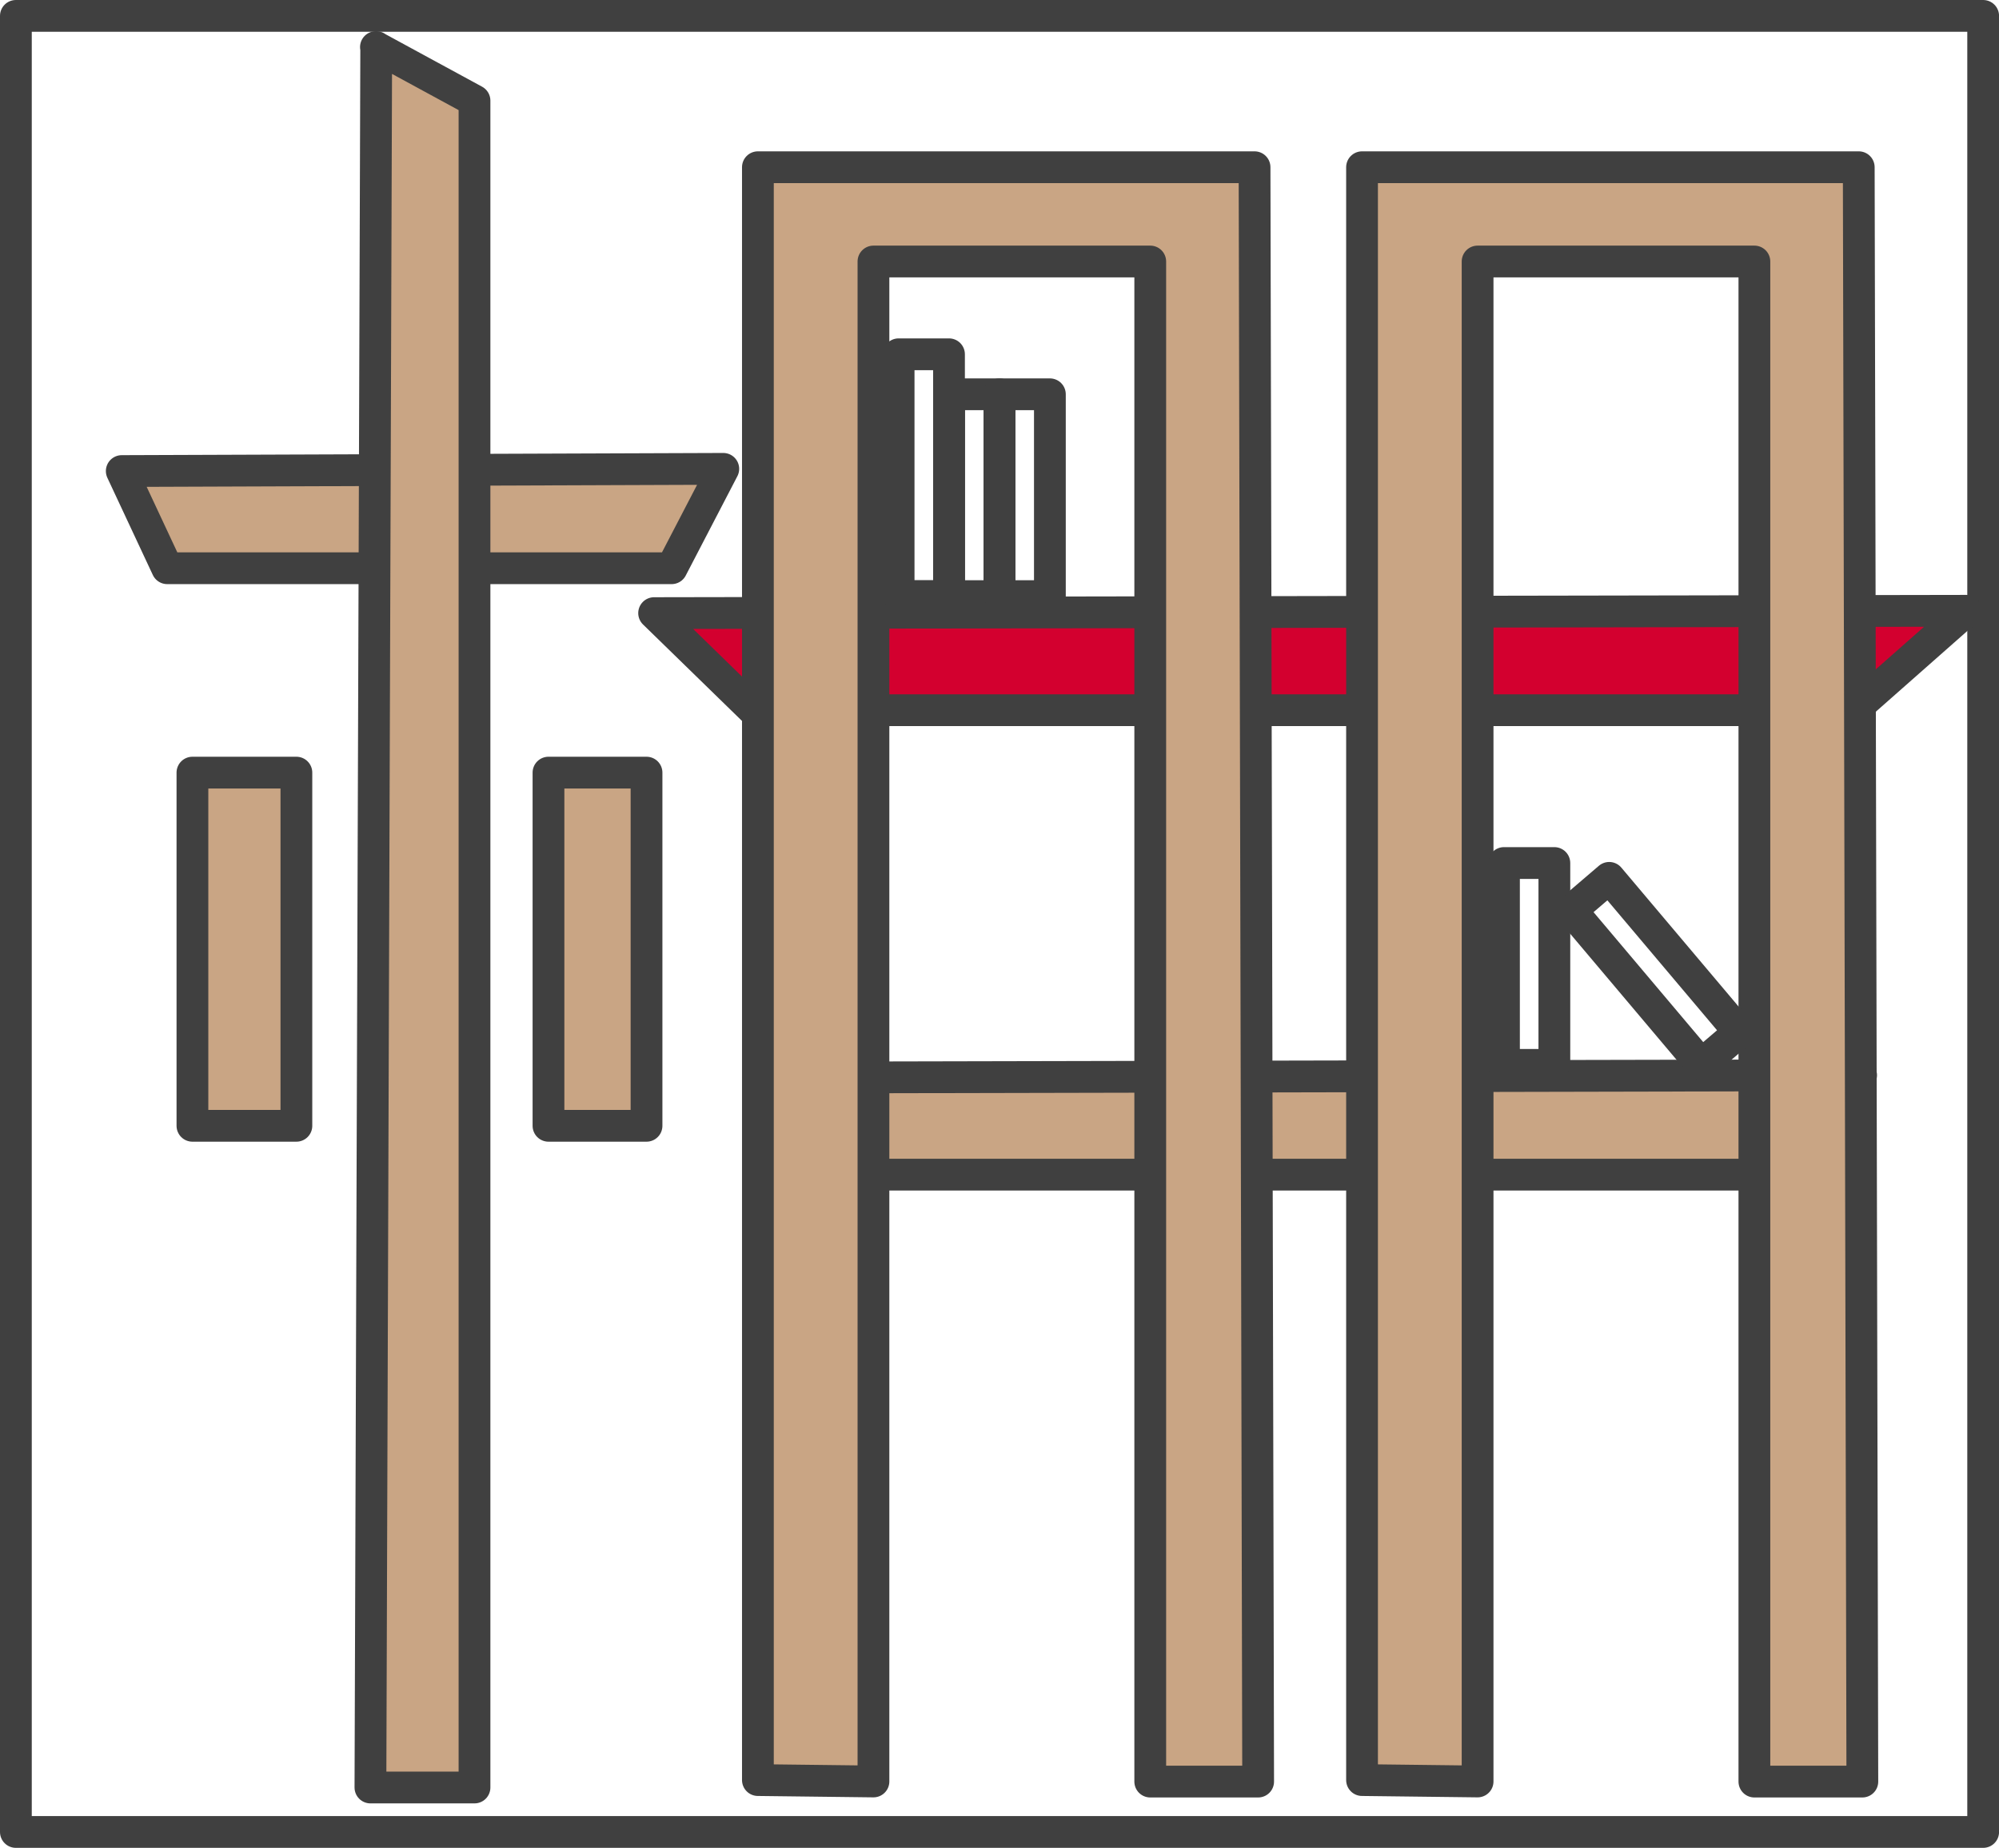
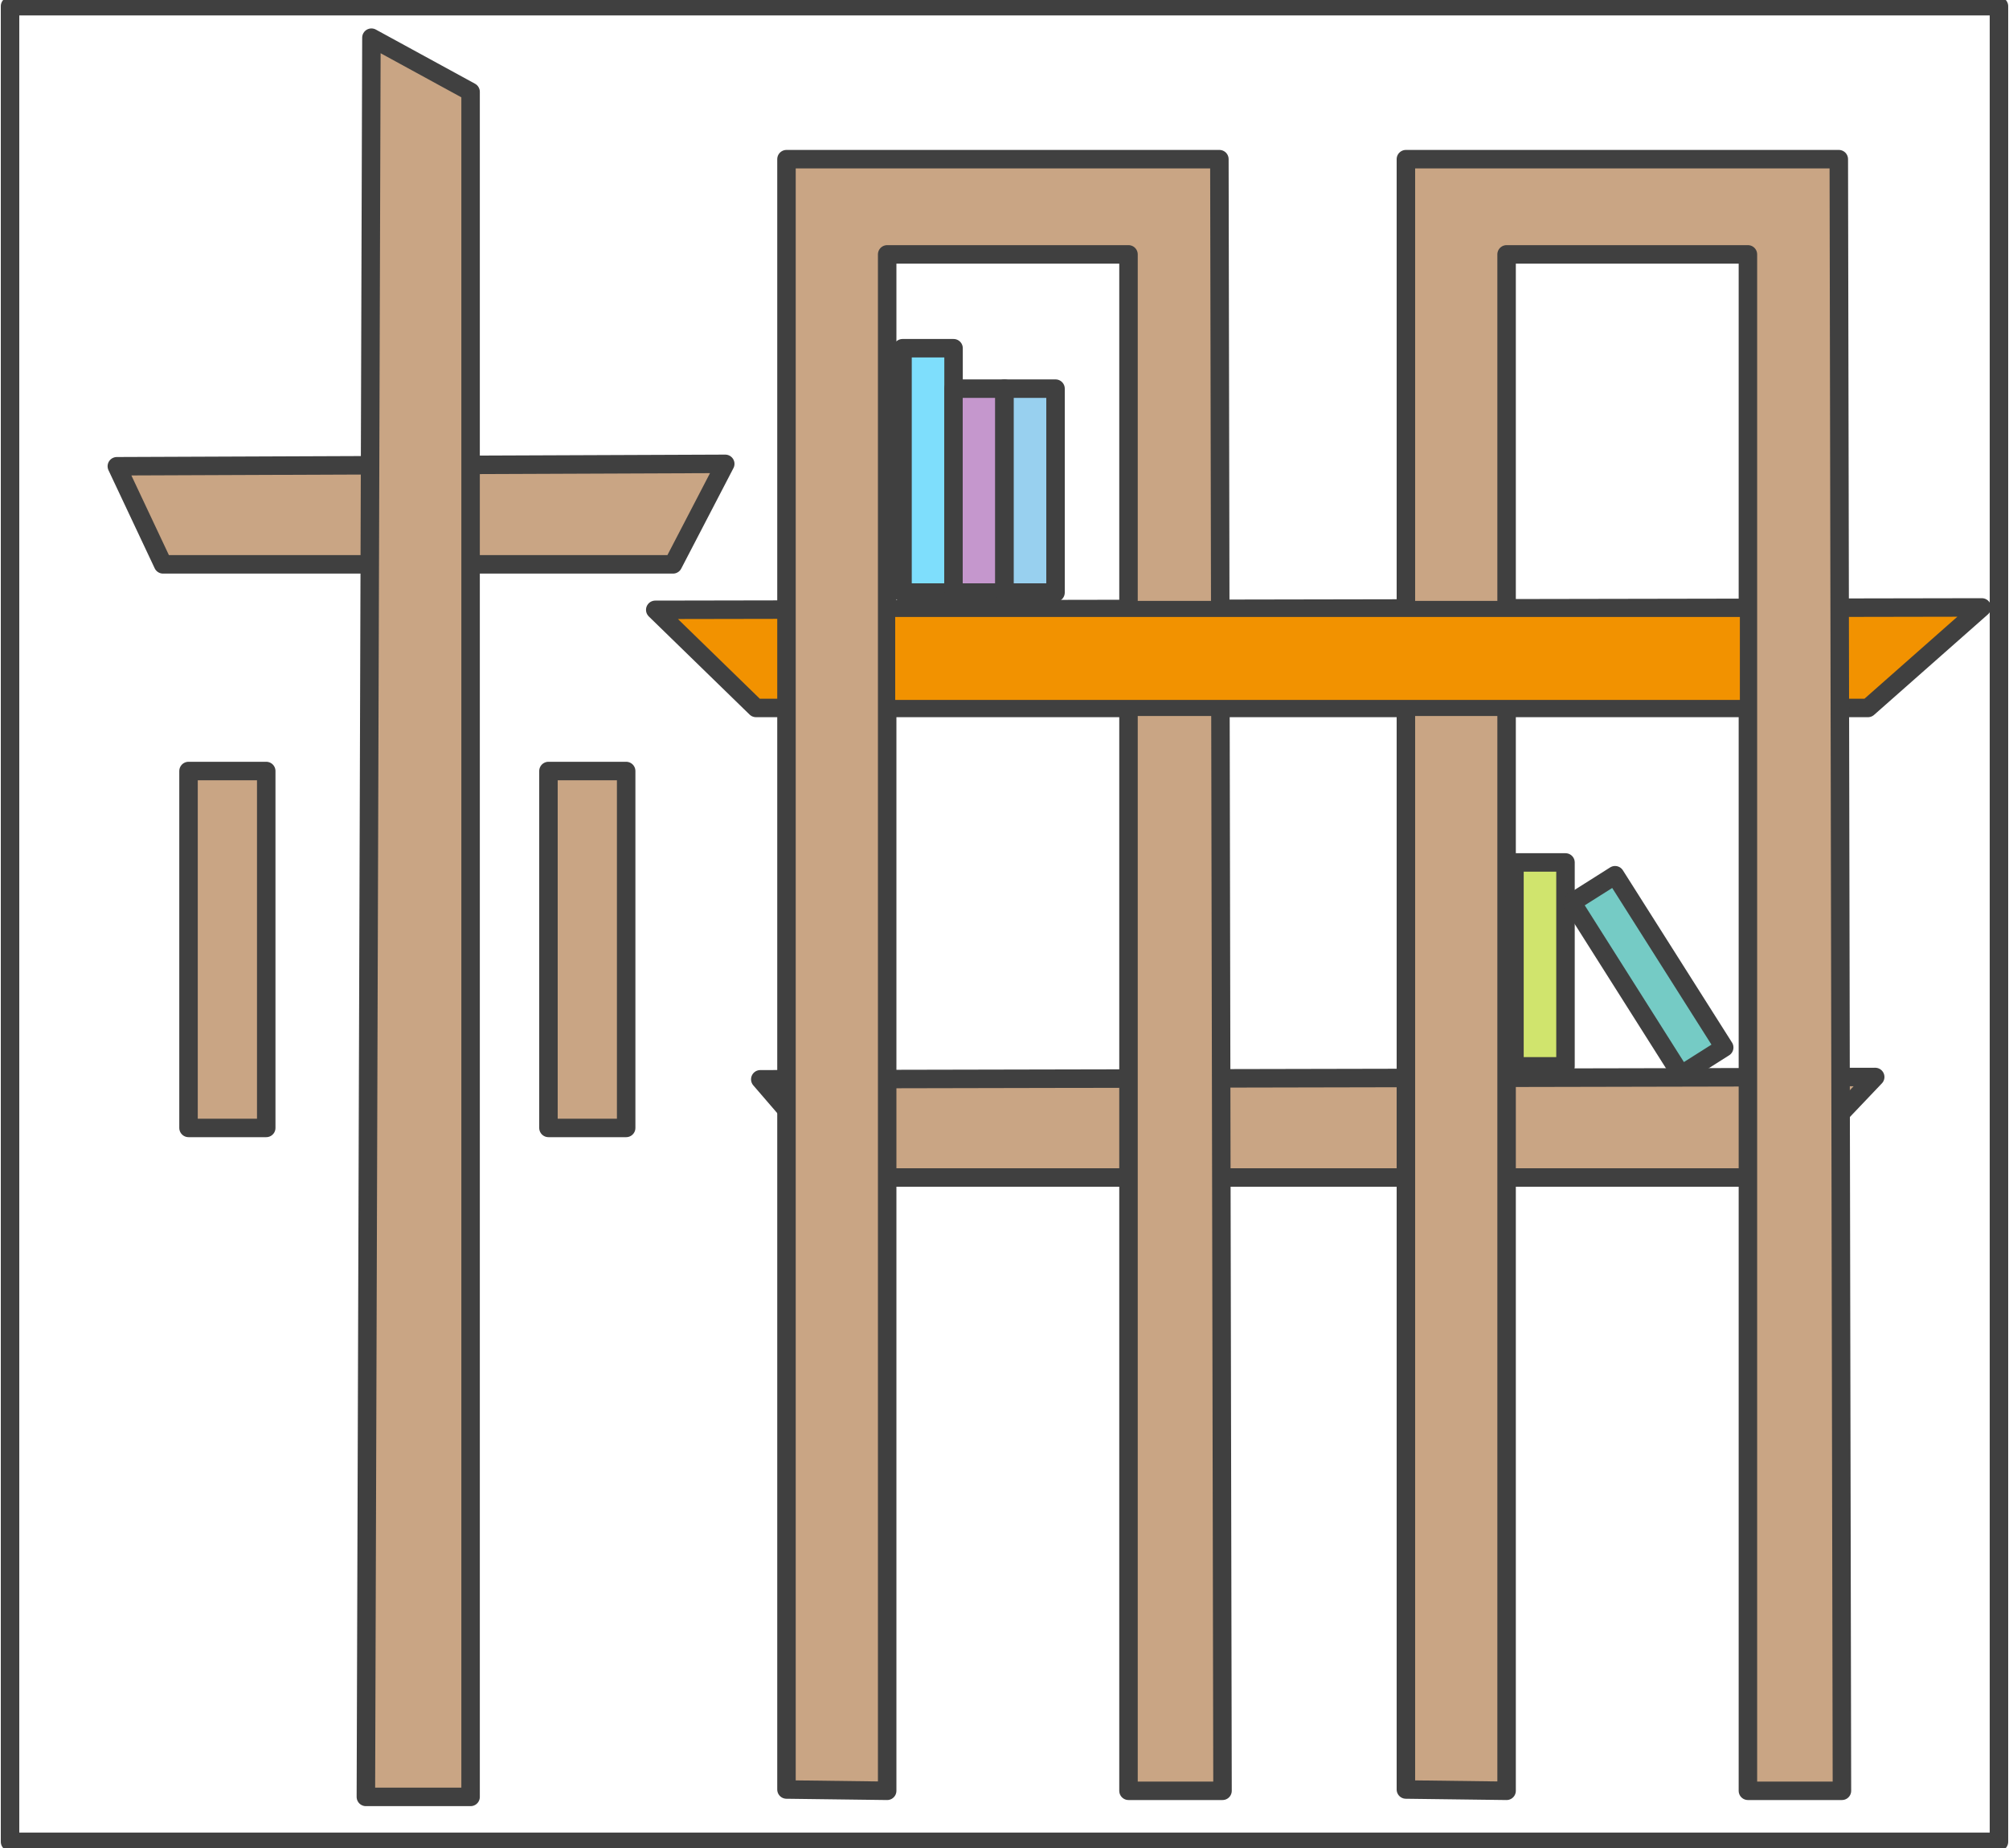
- <svg xmlns="http://www.w3.org/2000/svg" viewBox="0 0 344.78 318.69">
-   <defs>
-     <style>.cls-1{fill:none;}.cls-1,.cls-2,.cls-3,.cls-4{stroke:#404040;stroke-linecap:round;stroke-linejoin:round;stroke-width:5.48px;}.cls-2,.cls-4{fill:#c9a584;}.cls-2,.cls-3{fill-rule:evenodd;}.cls-3{fill:#d3002f;}</style>
-   </defs>
-   <g id="レイヤー_2" data-name="レイヤー 2">
-     <g id="レイヤー_1-2" data-name="レイヤー 1">
-       <rect class="cls-1" x="2.74" y="2.74" width="339.31" height="313.21" />
-       <path class="cls-2" d="M21,81.24,28.84,98h87l8.91-17.14L21,81.24Z" />
-       <path class="cls-3" d="M112.82,105.74,130,122.48H319.69l19.43-17.14-226.3.4Z" />
-       <path class="cls-2" d="M130.72,185.85l14.46,16.73H304.61L321,185.44l-190.23.41Z" />
-       <rect class="cls-4" x="33.19" y="133.25" width="17.93" height="60.91" />
-       <rect class="cls-4" x="94.6" y="133.25" width="16.91" height="60.91" />
-       <path class="cls-2" d="M130.72,28.84V307l19.93.24V45.1h47.74V307.26H217l-.62-278.42Z" />
-       <path class="cls-2" d="M234.92,28.84V307l19.93.24V45.1h47.74V307.26h18.62l-.62-278.42Z" />
-       <path class="cls-2" d="M64.84,8.12l17,9.24V308.28H63.89l1-300.16Z" />
-       <rect class="cls-1" x="259.4" y="148.84" width="8.69" height="34.81" />
-       <path class="cls-1" d="M271,157l22.45,26.6L300,178l-22.45-26.6Z" />
-       <rect class="cls-1" x="154.99" y="61.1" width="8.69" height="41.69" />
-       <rect class="cls-1" x="163.7" y="68" width="8.69" height="34.81" />
-       <rect class="cls-1" x="172.39" y="68" width="8.69" height="34.81" />
-     </g>
+ <svg xmlns="http://www.w3.org/2000/svg" width="100%" height="100%" viewBox="0 0 25 23" version="1.1" xml:space="preserve" style="fill-rule:evenodd;clip-rule:evenodd;stroke-linecap:round;stroke-linejoin:round;stroke-miterlimit:1.5;">
+   <g>
+     <rect x="0.125" y="0.077" width="24.75" height="22.846" style="fill:none;stroke:#404040;stroke-width:0.23px;" />
+     <path d="M1.454,5.803l0.575,1.221l6.346,0l0.65,-1.251l-7.571,0.03Z" style="fill:#c9a584;stroke:#404040;stroke-width:0.23px;" />
+     <path d="M8.154,7.59l1.254,1.221l13.837,0l1.417,-1.251l-16.508,0.03Z" style="fill:#f29200;stroke:#404040;stroke-width:0.23px;" />
+     <path d="M9.461,13.433l1.053,1.222l11.631,-0l1.19,-1.251l-13.874,0.029Z" style="fill:#c9a584;stroke:#404040;stroke-width:0.23px;" />
+     <rect x="2.346" y="9.596" width="0.967" height="4.442" style="fill:#c9a584;stroke:#404040;stroke-width:0.23px;" />
+     <rect x="6.825" y="9.596" width="0.967" height="4.442" style="fill:#c9a584;stroke:#404040;stroke-width:0.23px;" />
+     <path d="M9.787,1.981l0,20.291l1.253,0.016l-0,-19.122l3.003,0l-0,19.122l1.17,0l-0.039,-20.307l-5.387,-0Z" style="fill:#c9a584;stroke:#404040;stroke-width:0.23px;" />
+     <path d="M17.495,1.981l0,20.291l1.253,0.016l-0,-19.122l3.003,0l-0,19.122l1.17,0l-0.039,-20.307l-5.387,-0Z" style="fill:#c9a584;stroke:#404040;stroke-width:0.23px;" />
+     <path d="M4.622,0.469l1.234,0.674l-0,21.221l-1.303,-0l0.069,-21.895Z" style="fill:#c9a584;stroke:#404040;stroke-width:0.23px;" />
+     <rect x="18.846" y="10.734" width="0.635" height="2.538" style="fill:#d0e46d;stroke:#404040;stroke-width:0.23px;" />
+     <path d="M19.562,11.232l1.357,2.145l0.537,-0.34l-1.358,-2.144l-0.536,0.339Z" style="fill:#75cbc5;stroke:#404040;stroke-width:0.23px;" />
+     <rect x="11.231" y="4.334" width="0.635" height="3.041" style="fill:#7edefc;stroke:#404040;stroke-width:0.23px;" />
+     <rect x="11.865" y="4.837" width="0.635" height="2.538" style="fill:#c597cd;stroke:#404040;stroke-width:0.23px;" />
+     <rect x="12.5" y="4.837" width="0.635" height="2.538" style="fill:#98d0ef;stroke:#404040;stroke-width:0.23px;" />
+     <rect x="11.04" y="7.579" width="10.711" height="1.232" style="fill:#f29200;stroke:#404040;stroke-width:0.2px;" />
  </g>
</svg>
